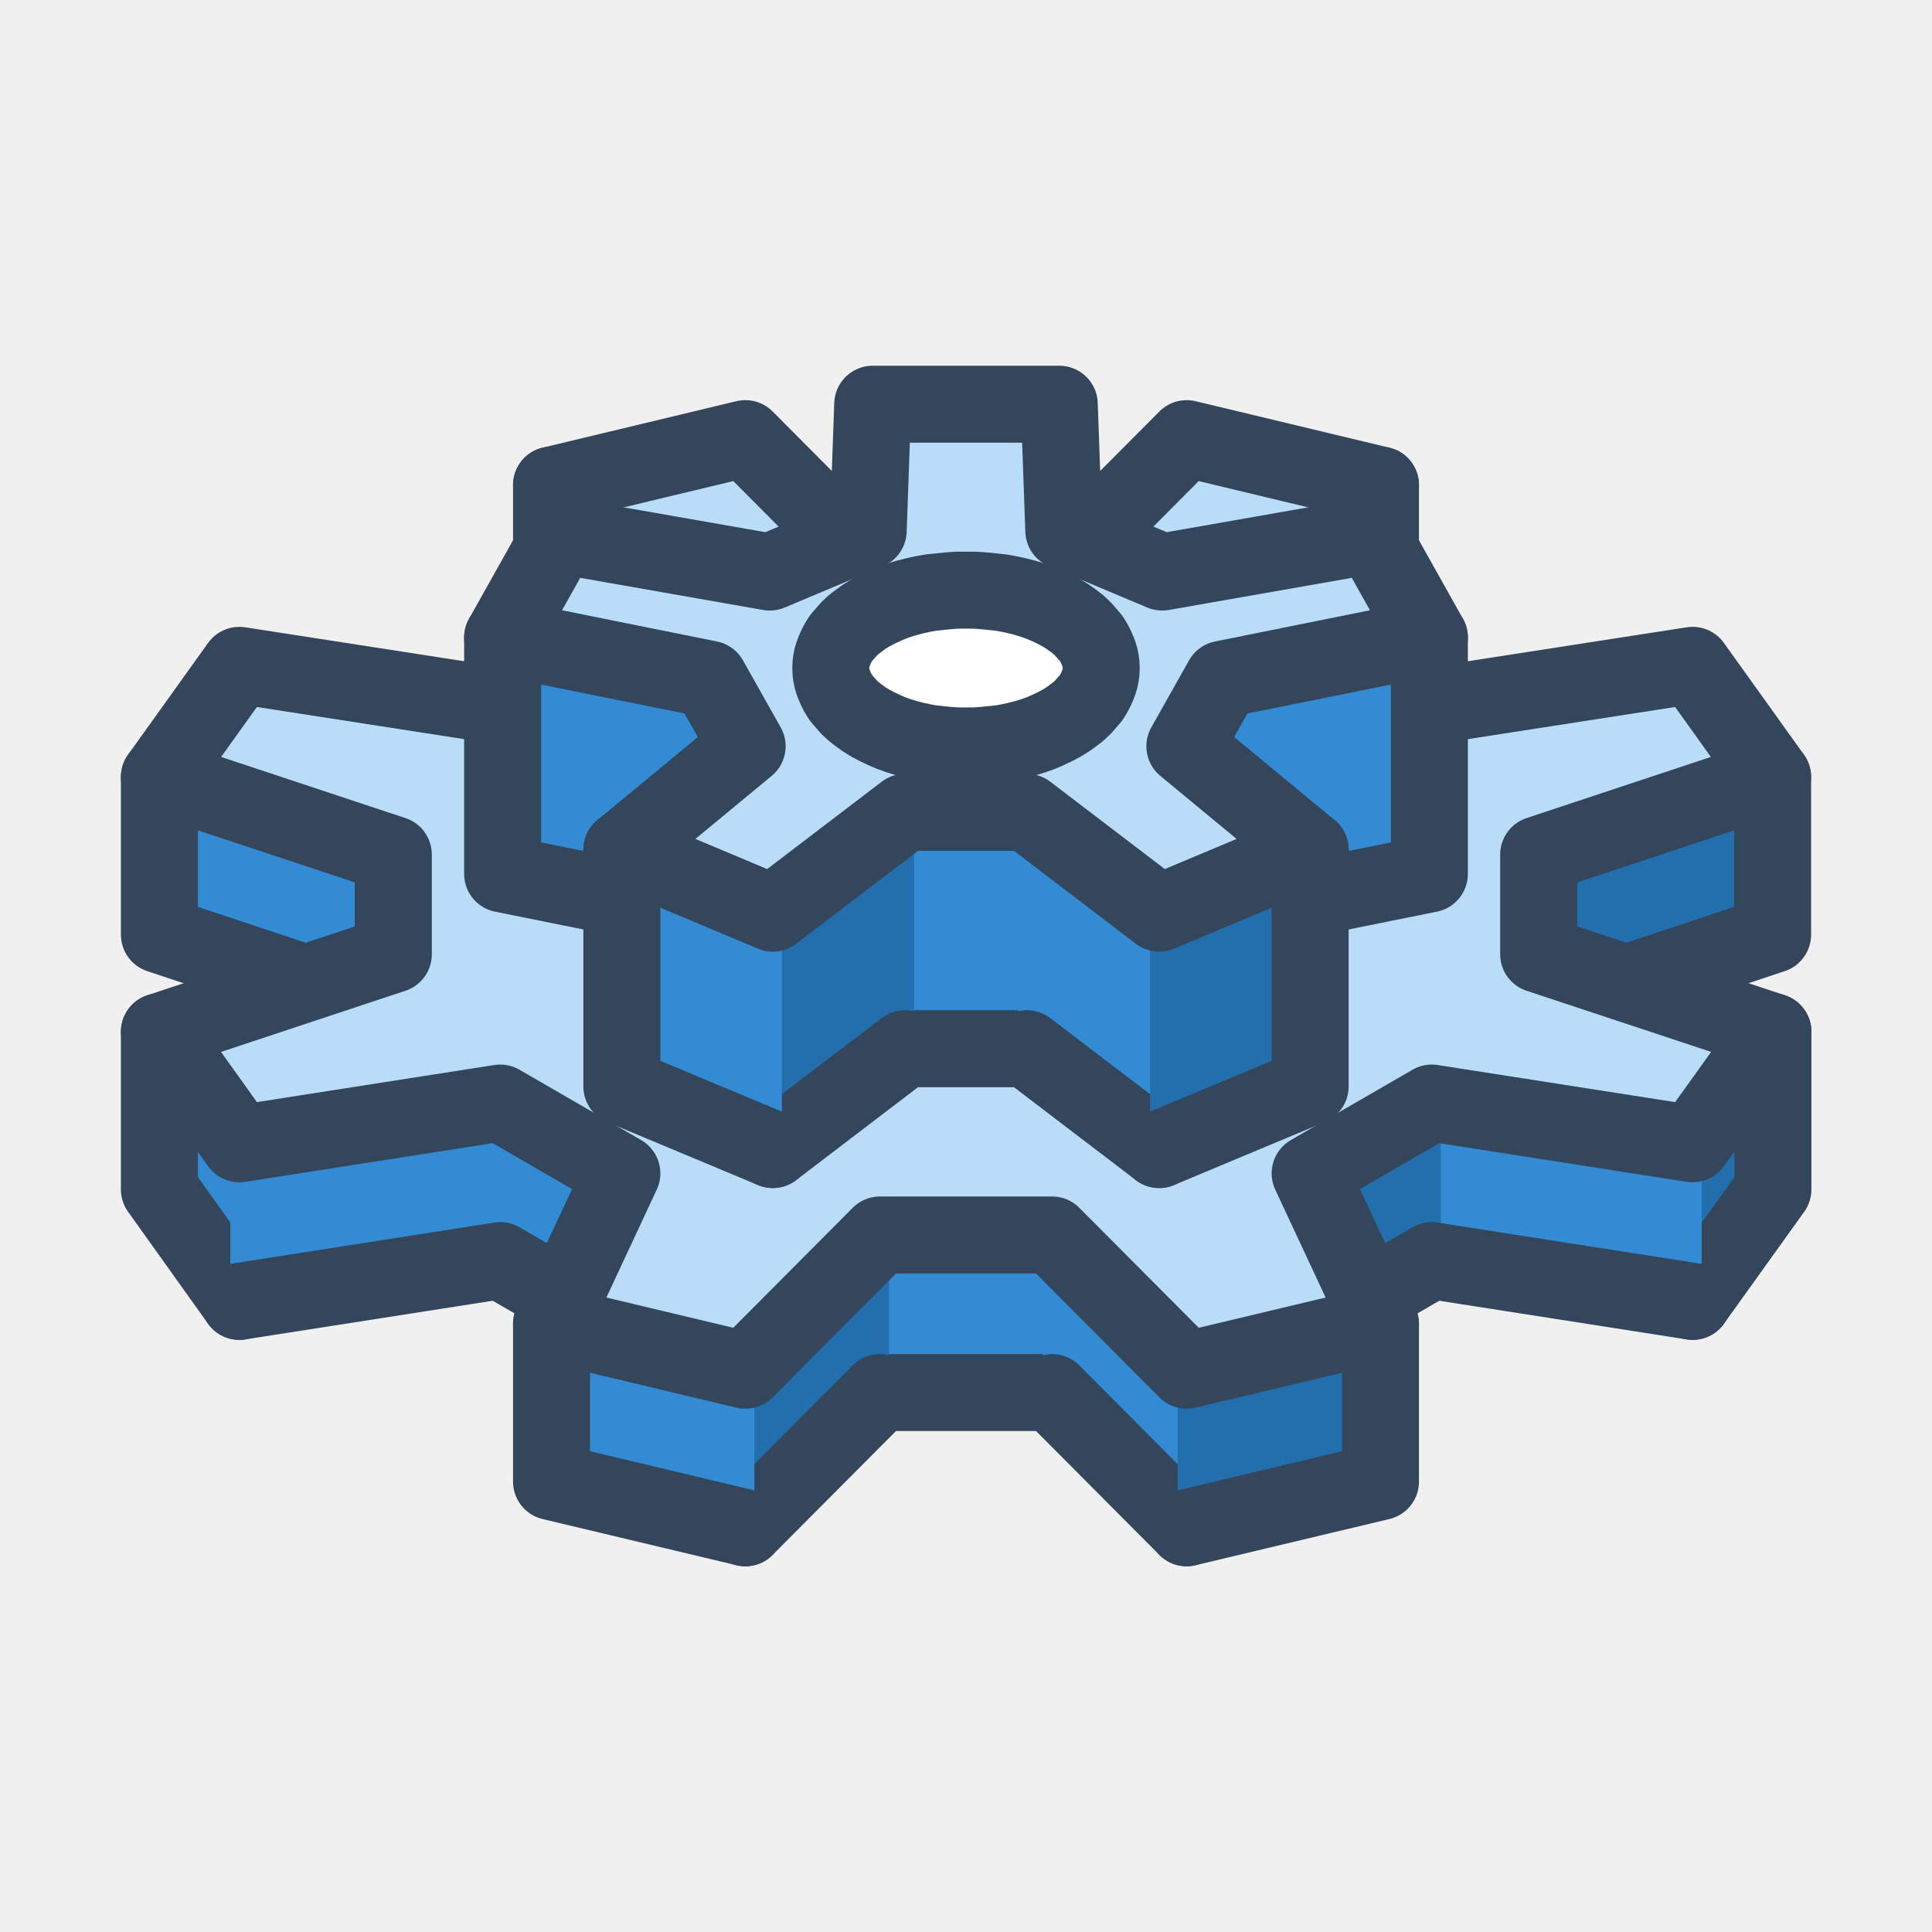
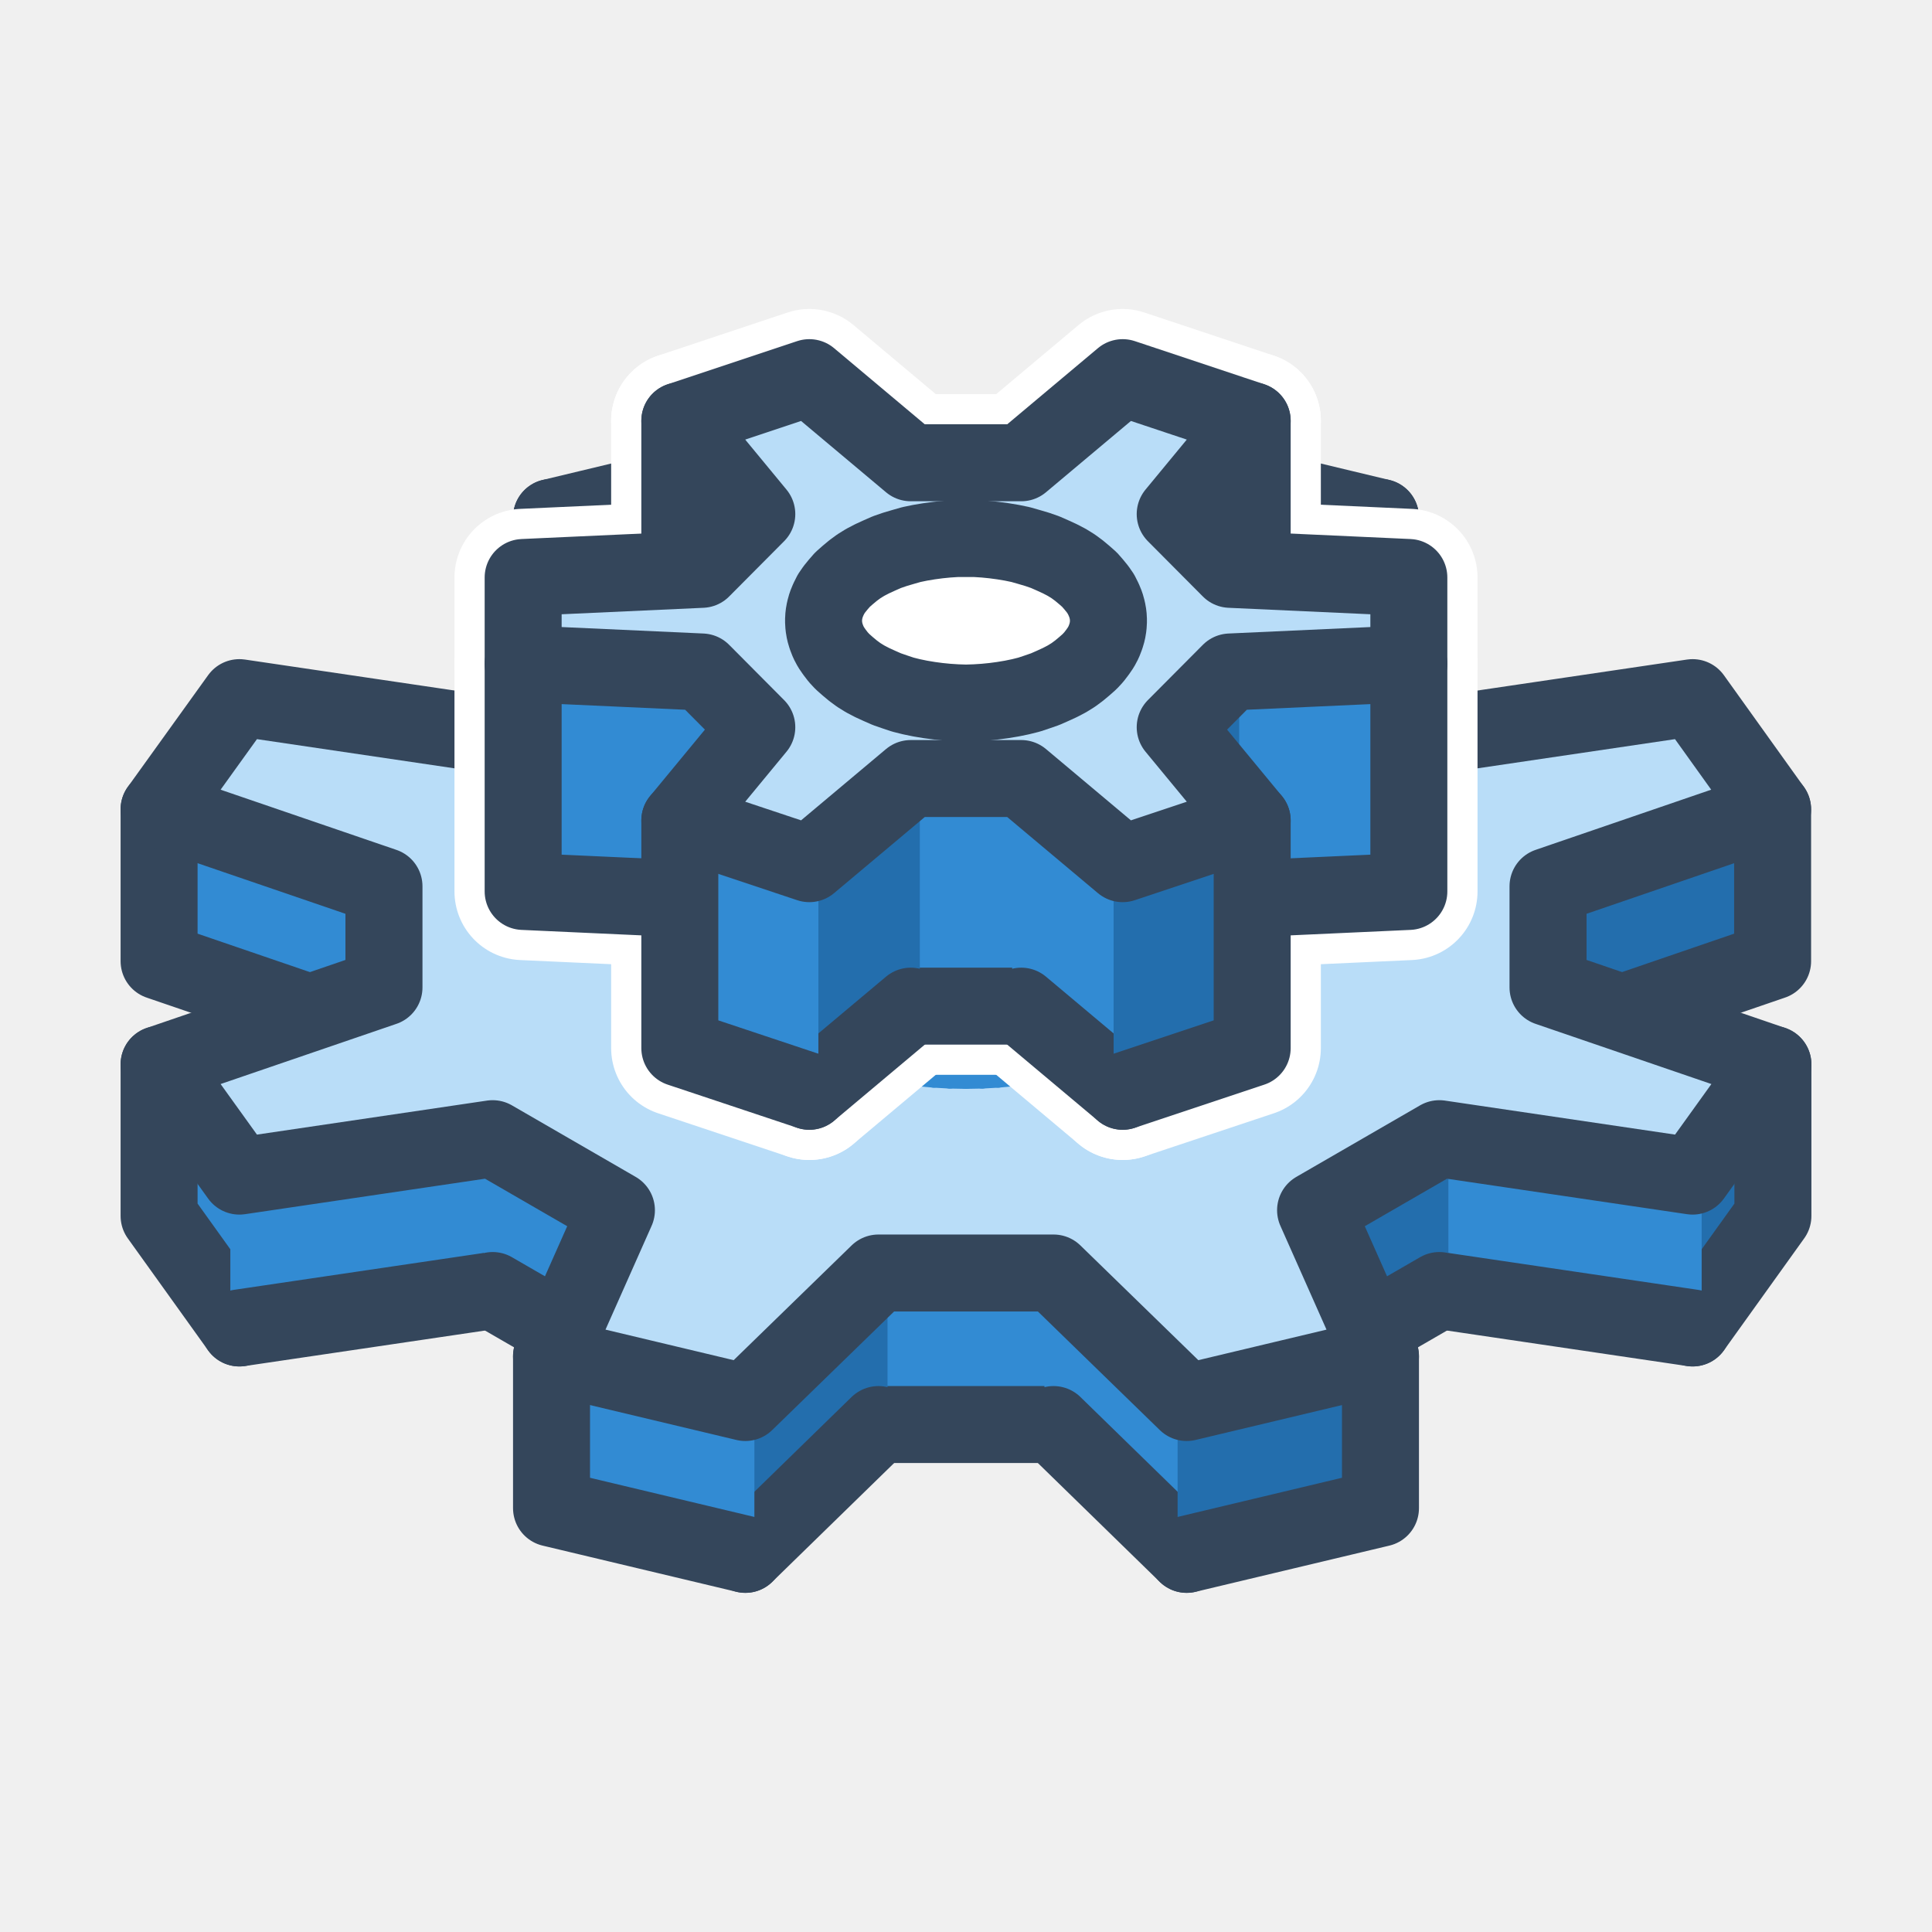
<svg xmlns="http://www.w3.org/2000/svg" viewBox="0 0 64 64">
-   <path d="M45.73 21.29L43.4 26.27L43.4 21.05L45.73 16.07Z" fill="#236ead" stroke="#236ead" stroke-width="0.6" stroke-linejoin="round" stroke-linecap="round" />
-   <path d="M45.73 21.29L43.4 26.27M45.73 21.29L45.73 16.07M43.4 26.27L43.4 21.05" fill="none" stroke="#34465b" stroke-width="2.55" stroke-linejoin="round" stroke-linecap="round" />
-   <path d="M20.6 26.27L18.27 21.29L18.27 16.07L20.6 21.05Z" fill="#328bd3" stroke="#328bd3" stroke-width="0.6" stroke-linejoin="round" stroke-linecap="round" />
-   <path d="M20.6 26.27L18.27 21.29M20.6 26.27L20.6 21.05M18.27 21.29L18.27 16.07" fill="none" stroke="#34465b" stroke-width="2.55" stroke-linejoin="round" stroke-linecap="round" />
-   <path d="M13.03 33.54L5.28 30.96L5.28 25.74L13.03 28.31Z" fill="#328bd3" stroke="#328bd3" stroke-width="0.6" stroke-linejoin="round" stroke-linecap="round" />
-   <path d="M13.03 33.54L5.28 30.96M13.03 33.54L13.03 28.31M5.28 30.96L5.28 25.74" fill="none" stroke="#34465b" stroke-width="2.55" stroke-linejoin="round" stroke-linecap="round" />
-   <path d="M58.72 30.96L50.97 33.54L50.97 28.31L58.72 25.74Z" fill="#236ead" stroke="#236ead" stroke-width="0.6" stroke-linejoin="round" stroke-linecap="round" />
-   <path d="M58.72 30.96L50.97 33.54M58.72 30.96L58.72 25.74M50.97 33.54L50.97 28.31" fill="none" stroke="#34465b" stroke-width="2.55" stroke-linejoin="round" stroke-linecap="round" />
-   <path d="M58.73 39.4L56.07 43.11L56.07 37.89L58.73 34.18Z" fill="#236ead" stroke="#236ead" stroke-width="0.6" stroke-linejoin="round" stroke-linecap="round" />
-   <path d="M58.73 39.4L56.07 43.11M58.73 39.4L58.73 34.18" fill="none" stroke="#34465b" stroke-width="2.55" stroke-linejoin="round" stroke-linecap="round" />
-   <path d="M7.93 43.11L5.28 39.4L5.28 34.18L7.93 37.89Z" fill="#328bd3" stroke="#328bd3" stroke-width="0.6" stroke-linejoin="round" stroke-linecap="round" />
-   <path d="M7.93 43.11L5.28 39.4M5.28 39.4L5.28 34.18" fill="none" stroke="#34465b" stroke-width="2.55" stroke-linejoin="round" stroke-linecap="round" />
-   <path d="M56.07 43.11L47.43 41.76L47.43 36.54L56.07 37.89Z" fill="#328bd3" stroke="#328bd3" stroke-width="0.6" stroke-linejoin="round" stroke-linecap="round" />
-   <path d="M56.07 43.11L47.43 41.76" fill="none" stroke="#34465b" stroke-width="2.55" stroke-linejoin="round" stroke-linecap="round" />
-   <path d="M16.57 41.76L7.93 43.11L7.93 37.89L16.57 36.54Z" fill="#328bd3" stroke="#328bd3" stroke-width="0.6" stroke-linejoin="round" stroke-linecap="round" />
-   <path d="M16.57 41.76L7.93 43.11" fill="none" stroke="#34465b" stroke-width="2.55" stroke-linejoin="round" stroke-linecap="round" />
-   <path d="M47.43 41.76L43.4 44.09L43.4 38.87L47.43 36.54Z" fill="#236ead" stroke="#236ead" stroke-width="0.6" stroke-linejoin="round" stroke-linecap="round" />
-   <path d="M47.43 41.76L43.4 44.09M43.4 44.09L43.4 38.87" fill="none" stroke="#34465b" stroke-width="2.55" stroke-linejoin="round" stroke-linecap="round" />
-   <path d="M20.6 44.09L16.57 41.76L16.57 36.54L20.6 38.87Z" fill="#328bd3" stroke="#328bd3" stroke-width="0.6" stroke-linejoin="round" stroke-linecap="round" />
-   <path d="M20.6 44.09L16.57 41.76M20.6 44.09L20.6 38.87" fill="none" stroke="#34465b" stroke-width="2.55" stroke-linejoin="round" stroke-linecap="round" />
-   <path d="M34.85 46.13L29.15 46.13L29.15 40.91L34.85 40.91Z" fill="#328bd3" stroke="#328bd3" stroke-width="0.6" stroke-linejoin="round" stroke-linecap="round" />
-   <path d="M34.85 46.13L29.15 46.13" fill="none" stroke="#34465b" stroke-width="2.55" stroke-linejoin="round" stroke-linecap="round" />
-   <path d="M29.15 46.13L24.69 50.61L24.69 45.39L29.15 40.91Z" fill="#236ead" stroke="#236ead" stroke-width="0.6" stroke-linejoin="round" stroke-linecap="round" />
-   <path d="M29.15 46.13L24.69 50.61" fill="none" stroke="#34465b" stroke-width="2.55" stroke-linejoin="round" stroke-linecap="round" />
-   <path d="M39.31 50.61L34.85 46.13L34.85 40.91L39.31 45.39Z" fill="#328bd3" stroke="#328bd3" stroke-width="0.6" stroke-linejoin="round" stroke-linecap="round" />
-   <path d="M39.31 50.61L34.85 46.13" fill="none" stroke="#34465b" stroke-width="2.55" stroke-linejoin="round" stroke-linecap="round" />
-   <path d="M24.69 50.61L18.27 49.08L18.27 43.86L24.69 45.39Z" fill="#328bd3" stroke="#328bd3" stroke-width="0.6" stroke-linejoin="round" stroke-linecap="round" />
-   <path d="M24.69 50.61L18.27 49.08M18.27 49.08L18.27 43.86" fill="none" stroke="#34465b" stroke-width="2.55" stroke-linejoin="round" stroke-linecap="round" />
-   <path d="M45.73 49.08L39.31 50.61L39.31 45.39L45.73 43.86Z" fill="#236ead" stroke="#236ead" stroke-width="0.6" stroke-linejoin="round" stroke-linecap="round" />
-   <path d="M45.73 49.08L39.31 50.61M45.73 49.08L45.73 43.86" fill="none" stroke="#34465b" stroke-width="2.55" stroke-linejoin="round" stroke-linecap="round" />
-   <path d="M29.15 40.91L24.69 45.39L18.27 43.86L20.6 38.87L16.57 36.54L7.93 37.89L5.28 34.18L13.03 31.61L13.03 28.31L5.28 25.74L7.93 22.04L16.57 23.38L20.6 21.05L18.27 16.07L24.69 14.53L29.15 19.01L34.85 19.01L39.31 14.53L45.73 16.07L43.4 21.05L47.43 23.38L56.07 22.04L58.72 25.74L50.97 28.31L50.97 31.61L58.73 34.18L56.07 37.89L47.43 36.54L43.4 38.87L45.73 43.86L39.31 45.39L34.85 40.91Z" fill="#b9ddf8" />
-   <path d="M29.15 40.91L24.69 45.39L18.27 43.86L20.6 38.87L16.57 36.54L7.93 37.89L5.28 34.18L13.03 31.61L13.03 28.31L5.28 25.74L7.93 22.04L16.57 23.38L20.6 21.05L18.27 16.07L24.69 14.53L29.15 19.01L34.85 19.01L39.31 14.53L45.73 16.07L43.4 21.05L47.43 23.38L56.07 22.04L58.72 25.74L50.97 28.31L50.97 31.61L58.73 34.18L56.07 37.89L47.43 36.54L43.4 38.87L45.73 43.86L39.31 45.39L34.85 40.91Z" fill="none" stroke="#34465b" stroke-width="2.55" stroke-linejoin="round" stroke-linecap="round" />
-   <path d="M47.35 28.95L40.5 30.33L40.5 22.5L47.35 21.12Z" fill="#328bd3" stroke="#328bd3" stroke-width="0.6" stroke-linejoin="round" stroke-linecap="round" />
-   <path d="M47.35 28.95L40.5 30.33M47.35 28.95L47.35 21.12" fill="none" stroke="#34465b" stroke-width="2.55" stroke-linejoin="round" stroke-linecap="round" />
-   <path d="M23.5 30.33L16.65 28.95L16.65 21.12L23.5 22.5Z" fill="#328bd3" stroke="#328bd3" stroke-width="0.6" stroke-linejoin="round" stroke-linecap="round" />
-   <path d="M23.5 30.33L16.65 28.95M16.65 28.95L16.65 21.12" fill="none" stroke="#34465b" stroke-width="2.55" stroke-linejoin="round" stroke-linecap="round" />
-   <path d="M40.5 30.33L39.25 32.55L39.25 24.72L40.5 22.5Z" fill="#236ead" stroke="#236ead" stroke-width="0.6" stroke-linejoin="round" stroke-linecap="round" />
-   <path d="M40.5 30.33L39.25 32.55M39.25 32.55L39.25 24.72" fill="none" stroke="#34465b" stroke-width="2.55" stroke-linejoin="round" stroke-linecap="round" />
-   <path d="M24.75 32.55L23.5 30.33L23.5 22.5L24.75 24.72Z" fill="#328bd3" stroke="#328bd3" stroke-width="0.6" stroke-linejoin="round" stroke-linecap="round" />
-   <path d="M24.75 32.55L23.5 30.33M24.75 32.55L24.75 24.72" fill="none" stroke="#34465b" stroke-width="2.55" stroke-linejoin="round" stroke-linecap="round" />
-   <path d="M34.02 34.74L29.98 34.74L29.98 26.91L34.02 26.91Z" fill="#328bd3" stroke="#328bd3" stroke-width="0.6" stroke-linejoin="round" stroke-linecap="round" />
-   <path d="M34.02 34.74L29.98 34.74" fill="none" stroke="#34465b" stroke-width="2.55" stroke-linejoin="round" stroke-linecap="round" />
-   <path d="M29.98 34.74L25.6 38.08L25.6 30.25L29.98 26.91Z" fill="#236ead" stroke="#236ead" stroke-width="0.6" stroke-linejoin="round" stroke-linecap="round" />
-   <path d="M29.98 34.74L25.6 38.08" fill="none" stroke="#34465b" stroke-width="2.55" stroke-linejoin="round" stroke-linecap="round" />
-   <path d="M38.4 38.08L34.02 34.74L34.02 26.91L38.4 30.25Z" fill="#328bd3" stroke="#328bd3" stroke-width="0.6" stroke-linejoin="round" stroke-linecap="round" />
-   <path d="M38.4 38.08L34.02 34.74" fill="none" stroke="#34465b" stroke-width="2.55" stroke-linejoin="round" stroke-linecap="round" />
-   <path d="M43.4 35.99L38.4 38.08L38.4 30.25L43.4 28.15Z" fill="#236ead" stroke="#236ead" stroke-width="0.6" stroke-linejoin="round" stroke-linecap="round" />
-   <path d="M43.4 35.99L38.4 38.08M43.4 35.99L43.4 28.15" fill="none" stroke="#34465b" stroke-width="2.55" stroke-linejoin="round" stroke-linecap="round" />
-   <path d="M25.6 38.08L20.6 35.99L20.6 28.15L25.6 30.25Z" fill="#328bd3" stroke="#328bd3" stroke-width="0.6" stroke-linejoin="round" stroke-linecap="round" />
-   <path d="M25.6 38.08L20.6 35.99M20.6 35.99L20.6 28.15" fill="none" stroke="#34465b" stroke-width="2.55" stroke-linejoin="round" stroke-linecap="round" />
-   <path d="M29.98 26.91L25.6 30.25L20.6 28.15L24.75 24.72L23.5 22.5L16.65 21.12L18.55 17.73L25.5 18.95L28.76 17.58L28.91 13.39L35.09 13.39L35.24 17.58L38.5 18.95L45.45 17.73L47.35 21.12L40.5 22.5L39.25 24.72L43.4 28.15L38.4 30.25L34.02 26.91Z" fill="#b9ddf8" />
-   <path d="M29.98 26.91L25.6 30.25L20.6 28.15L24.75 24.72L23.5 22.5L16.65 21.12L18.55 17.73L25.5 18.95L28.76 17.58L28.91 13.39L35.09 13.39L35.24 17.58L38.5 18.95L45.45 17.73L47.35 21.12L40.5 22.5L39.25 24.72L43.4 28.15L38.4 30.25L34.02 26.91Z" fill="none" stroke="#34465b" stroke-width="2.55" stroke-linejoin="round" stroke-linecap="round" />
-   <path d="M35.16 23.96L34.95 24.07L34.72 24.18L34.49 24.28L34.24 24.37L33.98 24.45L33.71 24.52L33.44 24.58L33.16 24.63L32.87 24.66L32.58 24.69L32.29 24.71L32 24.71L31.71 24.71L31.42 24.69L31.13 24.66L30.84 24.63L30.56 24.58L30.29 24.52L30.02 24.45L29.76 24.37L29.51 24.28L29.28 24.18L29.05 24.07L28.84 23.96L28.63 23.83L28.45 23.7L28.28 23.57L28.12 23.42L27.99 23.27L27.86 23.12L27.76 22.96L27.68 22.8L27.61 22.63L27.56 22.47L27.53 22.3L27.52 22.13L27.53 21.96L27.56 21.79L27.61 21.63L27.68 21.46L27.76 21.3L27.86 21.14L27.99 20.99L28.12 20.84L28.28 20.69L28.45 20.56L28.63 20.43L28.84 20.3L29.05 20.19L29.28 20.08L29.51 19.98L29.76 19.89L30.02 19.81L30.29 19.74L30.56 19.68L30.84 19.63L31.13 19.6L31.42 19.57L31.71 19.55L32 19.55L32.29 19.55L32.58 19.57L32.87 19.6L33.16 19.63L33.44 19.68L33.71 19.74L33.98 19.81L34.24 19.89L34.49 19.98L34.72 20.08L34.95 20.19L35.16 20.3L35.37 20.43L35.55 20.56L35.72 20.69L35.88 20.84L36.01 20.99L36.14 21.14L36.24 21.3L36.32 21.46L36.39 21.63L36.44 21.79L36.47 21.96L36.48 22.13L36.47 22.3L36.44 22.47L36.39 22.63L36.32 22.8L36.24 22.96L36.14 23.12L36.01 23.27L35.88 23.42L35.72 23.57L35.55 23.7L35.37 23.83Z" fill="#ffffff" />
-   <path d="M35.16 23.96L34.95 24.07L34.72 24.18L34.49 24.28L34.24 24.37L33.98 24.45L33.71 24.52L33.44 24.58L33.16 24.63L32.87 24.66L32.58 24.69L32.29 24.71L32 24.71L31.71 24.71L31.42 24.69L31.13 24.66L30.84 24.63L30.56 24.58L30.29 24.52L30.02 24.45L29.76 24.37L29.51 24.28L29.28 24.18L29.05 24.07L28.84 23.96L28.63 23.83L28.45 23.7L28.28 23.57L28.12 23.42L27.99 23.27L27.86 23.12L27.76 22.96L27.68 22.8L27.61 22.63L27.56 22.47L27.53 22.3L27.52 22.13L27.53 21.96L27.56 21.79L27.61 21.63L27.68 21.46L27.76 21.3L27.86 21.14L27.99 20.99L28.12 20.84L28.28 20.69L28.45 20.56L28.63 20.43L28.84 20.3L29.05 20.19L29.28 20.08L29.51 19.98L29.76 19.89L30.02 19.81L30.29 19.74L30.56 19.68L30.84 19.63L31.13 19.6L31.42 19.57L31.71 19.55L32 19.55L32.29 19.55L32.58 19.57L32.87 19.6L33.16 19.63L33.44 19.68L33.71 19.74L33.98 19.81L34.24 19.89L34.49 19.98L34.72 20.08L34.95 20.19L35.16 20.3L35.37 20.43L35.55 20.56L35.72 20.69L35.88 20.84L36.01 20.99L36.14 21.14L36.24 21.3L36.32 21.46L36.39 21.63L36.44 21.79L36.47 21.96L36.48 22.13L36.47 22.3L36.44 22.47L36.39 22.63L36.32 22.8L36.24 22.96L36.14 23.12L36.01 23.27L35.88 23.42L35.72 23.57L35.55 23.7L35.37 23.83Z" fill="none" stroke="#34465b" stroke-width="2.55" stroke-linejoin="round" stroke-linecap="round" />
+   <path d="M45.73 22.17L43.58 27.01L43.58 21.98L45.73 17.14Z" fill="#236ead" stroke="#236ead" stroke-width="0.6" stroke-linejoin="round" stroke-linecap="round" />
+   <path d="M45.73 22.17L43.58 27.01M45.73 22.17L45.73 17.14M43.58 27.01L43.58 21.98" fill="none" stroke="#34465b" stroke-width="2.55" stroke-linejoin="round" stroke-linecap="round" />
+   <path d="M20.42 27.01L18.27 22.17L18.27 17.14L20.42 21.98Z" fill="#328bd3" stroke="#328bd3" stroke-width="0.6" stroke-linejoin="round" stroke-linecap="round" />
+   <path d="M20.42 27.01L18.27 22.17M20.42 27.01L20.42 21.98M18.27 22.17L18.27 17.14" fill="none" stroke="#34465b" stroke-width="2.55" stroke-linejoin="round" stroke-linecap="round" />
+   <path d="M12.72 34.39L5.27 31.84L5.27 26.81L12.72 29.36Z" fill="#328bd3" stroke="#328bd3" stroke-width="0.6" stroke-linejoin="round" stroke-linecap="round" />
+   <path d="M12.72 34.39L5.27 31.84M12.72 34.39L12.72 29.36M5.27 31.84L5.27 26.81" fill="none" stroke="#34465b" stroke-width="2.55" stroke-linejoin="round" stroke-linecap="round" />
+   <path d="M58.72 31.84L51.28 34.39L51.28 29.36L58.72 26.81Z" fill="#236ead" stroke="#236ead" stroke-width="0.6" stroke-linejoin="round" stroke-linecap="round" />
+   <path d="M58.72 31.84L51.28 34.39M58.72 31.84L58.72 26.81M51.28 34.39L51.28 29.36" fill="none" stroke="#34465b" stroke-width="2.55" stroke-linejoin="round" stroke-linecap="round" />
+   <path d="M58.73 40.28L56.07 43.99L56.07 38.96L58.73 35.26Z" fill="#236ead" stroke="#236ead" stroke-width="0.6" stroke-linejoin="round" stroke-linecap="round" />
+   <path d="M58.73 40.28L56.07 43.99M58.73 40.28L58.73 35.26" fill="none" stroke="#34465b" stroke-width="2.55" stroke-linejoin="round" stroke-linecap="round" />
+   <path d="M7.93 43.99L5.27 40.28L5.27 35.26L7.93 38.96Z" fill="#328bd3" stroke="#328bd3" stroke-width="0.6" stroke-linejoin="round" stroke-linecap="round" />
+   <path d="M7.93 43.99L5.27 40.28M5.27 40.28L5.27 35.26" fill="none" stroke="#34465b" stroke-width="2.55" stroke-linejoin="round" stroke-linecap="round" />
+   <path d="M56.07 43.99L47.68 42.75L47.68 37.72L56.07 38.96Z" fill="#328bd3" stroke="#328bd3" stroke-width="0.6" stroke-linejoin="round" stroke-linecap="round" />
+   <path d="M56.07 43.99L47.68 42.75" fill="none" stroke="#34465b" stroke-width="2.55" stroke-linejoin="round" stroke-linecap="round" />
+   <path d="M16.32 42.75L7.93 43.99L7.93 38.96L16.32 37.72Z" fill="#328bd3" stroke="#328bd3" stroke-width="0.6" stroke-linejoin="round" stroke-linecap="round" />
+   <path d="M16.32 42.75L7.93 43.99" fill="none" stroke="#34465b" stroke-width="2.55" stroke-linejoin="round" stroke-linecap="round" />
+   <path d="M47.68 42.75L43.58 45.12L43.58 40.09L47.68 37.72Z" fill="#236ead" stroke="#236ead" stroke-width="0.6" stroke-linejoin="round" stroke-linecap="round" />
+   <path d="M47.68 42.75L43.58 45.12M43.58 45.12L43.58 40.09" fill="none" stroke="#34465b" stroke-width="2.55" stroke-linejoin="round" stroke-linecap="round" />
+   <path d="M20.42 45.12L16.32 42.75L16.32 37.72L20.42 40.09Z" fill="#328bd3" stroke="#328bd3" stroke-width="0.6" stroke-linejoin="round" stroke-linecap="round" />
+   <path d="M20.42 45.12L16.32 42.75M20.42 45.12L20.42 40.09" fill="none" stroke="#34465b" stroke-width="2.55" stroke-linejoin="round" stroke-linecap="round" />
+   <path d="M34.9 47.19L29.1 47.19L29.1 42.17L34.9 42.17Z" fill="#328bd3" stroke="#328bd3" stroke-width="0.6" stroke-linejoin="round" stroke-linecap="round" />
+   <path d="M34.9 47.19L29.1 47.19" fill="none" stroke="#34465b" stroke-width="2.55" stroke-linejoin="round" stroke-linecap="round" />
+   <path d="M29.1 47.19L24.69 51.49L24.69 46.46L29.1 42.17Z" fill="#236ead" stroke="#236ead" stroke-width="0.6" stroke-linejoin="round" stroke-linecap="round" />
+   <path d="M29.1 47.19L24.69 51.49" fill="none" stroke="#34465b" stroke-width="2.55" stroke-linejoin="round" stroke-linecap="round" />
+   <path d="M39.31 51.49L34.9 47.19L34.9 42.17L39.31 46.46Z" fill="#328bd3" stroke="#328bd3" stroke-width="0.6" stroke-linejoin="round" stroke-linecap="round" />
+   <path d="M39.31 51.49L34.9 47.19" fill="none" stroke="#34465b" stroke-width="2.55" stroke-linejoin="round" stroke-linecap="round" />
+   <path d="M24.69 51.49L18.27 49.96L18.27 44.93L24.69 46.46Z" fill="#328bd3" stroke="#328bd3" stroke-width="0.6" stroke-linejoin="round" stroke-linecap="round" />
+   <path d="M24.69 51.49L18.27 49.96M18.27 49.96L18.27 44.93" fill="none" stroke="#34465b" stroke-width="2.55" stroke-linejoin="round" stroke-linecap="round" />
+   <path d="M45.73 49.96L39.31 51.49L39.31 46.46L45.73 44.93Z" fill="#236ead" stroke="#236ead" stroke-width="0.6" stroke-linejoin="round" stroke-linecap="round" />
+   <path d="M45.73 49.96L39.31 51.49M45.73 49.96L45.73 44.93" fill="none" stroke="#34465b" stroke-width="2.55" stroke-linejoin="round" stroke-linecap="round" />
+   <path d="M29.1 42.17L24.69 46.46L18.27 44.93L20.42 40.09L16.32 37.72L7.93 38.96L5.27 35.26L12.72 32.71L12.72 29.36L5.27 26.81L7.93 23.11L16.32 24.35L20.42 21.98L18.27 17.14L24.69 15.6L29.1 19.9L34.9 19.9L39.31 15.6L45.73 17.14L43.58 21.98L47.68 24.35L56.07 23.11L58.72 26.81L51.28 29.36L51.28 32.71L58.73 35.26L56.07 38.96L47.68 37.72L43.58 40.09L45.73 44.93L39.31 46.46L34.9 42.17Z" fill="#b9ddf8" />
+   <path d="M29.1 42.17L24.69 46.46L18.27 44.93L20.42 40.09L16.32 37.72L7.93 38.96L5.27 35.26L12.72 32.71L12.72 29.36L5.27 26.81L7.93 23.11L16.32 24.35L20.42 21.98L18.27 17.14L24.69 15.6L29.1 19.9L34.9 19.9L39.31 15.6L45.73 17.14L43.58 21.98L47.68 24.35L56.07 23.11L58.72 26.81L51.28 29.36L51.28 32.71L58.73 35.26L56.07 38.96L47.68 37.72L43.58 40.09L45.73 44.93L39.31 46.46L34.9 42.17Z" fill="none" stroke="#34465b" stroke-width="2.55" stroke-linejoin="round" stroke-linecap="round" />
+   <path d="M23.81 31.34L23.79 31.03L23.79 28.1L23.81 28.41Z" fill="#328bd3" stroke="#328bd3" stroke-width="0.6" stroke-linejoin="round" stroke-linecap="round" />
+   <path d="M23.79 31.03L23.79 28.1" fill="none" stroke="#34465b" stroke-width="2.55" stroke-linejoin="round" stroke-linecap="round" />
+   <path d="M40.21 31.03L40.19 31.34L40.19 28.41L40.21 28.1Z" fill="#236ead" stroke="#236ead" stroke-width="0.6" stroke-linejoin="round" stroke-linecap="round" />
+   <path d="M40.21 31.03L40.21 28.1" fill="none" stroke="#34465b" stroke-width="2.55" stroke-linejoin="round" stroke-linecap="round" />
+   <path d="M40.19 31.34L40.14 31.65L40.14 28.72L40.19 28.41Z" fill="#236ead" stroke="#236ead" stroke-width="0.6" stroke-linejoin="round" stroke-linecap="round" />
+   <path d="M23.86 31.65L23.81 31.34L23.81 28.41L23.86 28.72Z" fill="#328bd3" stroke="#328bd3" stroke-width="0.6" stroke-linejoin="round" stroke-linecap="round" />
+   <path d="M40.14 31.65L40.05 31.96L40.05 29.03L40.14 28.72Z" fill="#236ead" stroke="#236ead" stroke-width="0.6" stroke-linejoin="round" stroke-linecap="round" />
+   <path d="M23.95 31.96L23.86 31.65L23.86 28.72L23.95 29.03Z" fill="#328bd3" stroke="#328bd3" stroke-width="0.6" stroke-linejoin="round" stroke-linecap="round" />
+   <path d="M40.05 31.96L39.93 32.26L39.93 29.33L40.05 29.03Z" fill="#236ead" stroke="#236ead" stroke-width="0.6" stroke-linejoin="round" stroke-linecap="round" />
+   <path d="M24.07 32.26L23.95 31.96L23.95 29.03L24.07 29.33Z" fill="#328bd3" stroke="#328bd3" stroke-width="0.6" stroke-linejoin="round" stroke-linecap="round" />
+   <path d="M39.93 32.26L39.77 32.56L39.77 29.63L39.93 29.33Z" fill="#236ead" stroke="#236ead" stroke-width="0.6" stroke-linejoin="round" stroke-linecap="round" />
+   <path d="M24.23 32.56L24.07 32.26L24.07 29.33L24.23 29.63Z" fill="#328bd3" stroke="#328bd3" stroke-width="0.6" stroke-linejoin="round" stroke-linecap="round" />
+   <path d="M24.42 32.85L24.23 32.56L24.23 29.63L24.42 29.92Z" fill="#328bd3" stroke="#328bd3" stroke-width="0.6" stroke-linejoin="round" stroke-linecap="round" />
+   <path d="M39.77 32.56L39.58 32.85L39.58 29.92L39.77 29.63Z" fill="#236ead" stroke="#236ead" stroke-width="0.6" stroke-linejoin="round" stroke-linecap="round" />
+   <path d="M39.58 32.85L39.36 33.13L39.36 30.2L39.58 29.92Z" fill="#236ead" stroke="#236ead" stroke-width="0.6" stroke-linejoin="round" stroke-linecap="round" />
+   <path d="M24.64 33.13L24.42 32.85L24.42 29.92L24.64 30.2Z" fill="#328bd3" stroke="#328bd3" stroke-width="0.6" stroke-linejoin="round" stroke-linecap="round" />
+   <path d="M39.36 33.13L39.11 33.4L39.11 30.47L39.36 30.2Z" fill="#236ead" stroke="#236ead" stroke-width="0.6" stroke-linejoin="round" stroke-linecap="round" />
+   <path d="M24.89 33.4L24.64 33.13L24.64 30.2L24.89 30.47Z" fill="#328bd3" stroke="#328bd3" stroke-width="0.6" stroke-linejoin="round" stroke-linecap="round" />
+   <path d="M39.11 33.4L38.83 33.67L38.83 30.73L39.11 30.47Z" fill="#236ead" stroke="#236ead" stroke-width="0.6" stroke-linejoin="round" stroke-linecap="round" />
+   <path d="M25.17 33.67L24.89 33.4L24.89 30.47L25.17 30.73Z" fill="#328bd3" stroke="#328bd3" stroke-width="0.6" stroke-linejoin="round" stroke-linecap="round" />
+   <path d="M38.83 33.67L38.51 33.92L38.51 30.99L38.83 30.73Z" fill="#236ead" stroke="#236ead" stroke-width="0.6" stroke-linejoin="round" stroke-linecap="round" />
+   <path d="M25.49 33.92L25.17 33.67L25.17 30.73L25.49 30.99Z" fill="#328bd3" stroke="#328bd3" stroke-width="0.6" stroke-linejoin="round" stroke-linecap="round" />
+   <path d="M25.83 34.16L25.49 33.92L25.49 30.99L25.83 31.23Z" fill="#328bd3" stroke="#328bd3" stroke-width="0.6" stroke-linejoin="round" stroke-linecap="round" />
+   <path d="M38.51 33.92L38.17 34.16L38.17 31.23L38.51 30.99Z" fill="#236ead" stroke="#236ead" stroke-width="0.6" stroke-linejoin="round" stroke-linecap="round" />
+   <path d="M26.2 34.39L25.83 34.16L25.83 31.23L26.2 31.45Z" fill="#328bd3" stroke="#328bd3" stroke-width="0.6" stroke-linejoin="round" stroke-linecap="round" />
+   <path d="M38.17 34.16L37.8 34.39L37.8 31.45L38.17 31.23Z" fill="#236ead" stroke="#236ead" stroke-width="0.6" stroke-linejoin="round" stroke-linecap="round" />
+   <path d="M37.8 34.39L37.41 34.6L37.41 31.67L37.8 31.45Z" fill="#236ead" stroke="#236ead" stroke-width="0.6" stroke-linejoin="round" stroke-linecap="round" />
+   <path d="M26.59 34.6L26.2 34.39L26.2 31.45L26.59 31.67Z" fill="#328bd3" stroke="#328bd3" stroke-width="0.6" stroke-linejoin="round" stroke-linecap="round" />
+   <path d="M37.41 34.6L37 34.79L37 31.86L37.41 31.67Z" fill="#236ead" stroke="#236ead" stroke-width="0.6" stroke-linejoin="round" stroke-linecap="round" />
+   <path d="M27 34.79L26.59 34.6L26.59 31.67L27 31.86Z" fill="#328bd3" stroke="#328bd3" stroke-width="0.6" stroke-linejoin="round" stroke-linecap="round" />
+   <path d="M37 34.79L36.56 34.98L36.56 32.04L37 31.86Z" fill="#236ead" stroke="#236ead" stroke-width="0.6" stroke-linejoin="round" stroke-linecap="round" />
+   <path d="M27.44 34.98L27 34.79L27 31.86L27.44 32.04Z" fill="#328bd3" stroke="#328bd3" stroke-width="0.6" stroke-linejoin="round" stroke-linecap="round" />
+   <path d="M36.56 34.98L36.1 35.14L36.1 32.21L36.56 32.04Z" fill="#236ead" stroke="#236ead" stroke-width="0.6" stroke-linejoin="round" stroke-linecap="round" />
+   <path d="M27.9 35.14L27.44 34.98L27.44 32.04L27.9 32.21Z" fill="#328bd3" stroke="#328bd3" stroke-width="0.6" stroke-linejoin="round" stroke-linecap="round" />
+   <path d="M36.1 35.14L35.63 35.29L35.63 32.35L36.1 32.21Z" fill="#236ead" stroke="#236ead" stroke-width="0.6" stroke-linejoin="round" stroke-linecap="round" />
+   <path d="M28.37 35.29L27.9 35.14L27.9 32.21L28.37 32.35Z" fill="#328bd3" stroke="#328bd3" stroke-width="0.6" stroke-linejoin="round" stroke-linecap="round" />
+   <path d="M35.63 35.29L35.14 35.41L35.14 32.48L35.63 32.35Z" fill="#236ead" stroke="#236ead" stroke-width="0.6" stroke-linejoin="round" stroke-linecap="round" />
+   <path d="M28.86 35.41L28.37 35.29L28.37 32.35L28.86 32.48Z" fill="#328bd3" stroke="#328bd3" stroke-width="0.6" stroke-linejoin="round" stroke-linecap="round" />
+   <path d="M35.14 35.41L34.64 35.52L34.64 32.59L35.14 32.48Z" fill="#236ead" stroke="#236ead" stroke-width="0.6" stroke-linejoin="round" stroke-linecap="round" />
+   <path d="M29.36 35.52L28.86 35.41L28.86 32.48L29.36 32.59Z" fill="#328bd3" stroke="#328bd3" stroke-width="0.6" stroke-linejoin="round" stroke-linecap="round" />
+   <path d="M34.64 35.52L34.12 35.61L34.12 32.68L34.64 32.59Z" fill="#328bd3" stroke="#328bd3" stroke-width="0.6" stroke-linejoin="round" stroke-linecap="round" />
+   <path d="M29.88 35.61L29.36 35.52L29.36 32.59L29.88 32.68Z" fill="#328bd3" stroke="#328bd3" stroke-width="0.6" stroke-linejoin="round" stroke-linecap="round" />
+   <path d="M34.12 35.61L33.6 35.68L33.6 32.75L34.12 32.68Z" fill="#328bd3" stroke="#328bd3" stroke-width="0.6" stroke-linejoin="round" stroke-linecap="round" />
+   <path d="M30.4 35.68L29.88 35.61L29.88 32.68L30.4 32.75Z" fill="#328bd3" stroke="#328bd3" stroke-width="0.6" stroke-linejoin="round" stroke-linecap="round" />
+   <path d="M33.6 35.68L33.07 35.73L33.07 32.8L33.6 32.75Z" fill="#328bd3" stroke="#328bd3" stroke-width="0.6" stroke-linejoin="round" stroke-linecap="round" />
+   <path d="M30.93 35.73L30.4 35.68L30.4 32.75L30.93 32.8Z" fill="#328bd3" stroke="#328bd3" stroke-width="0.6" stroke-linejoin="round" stroke-linecap="round" />
+   <path d="M33.07 35.73L32.54 35.76L32.54 32.83L33.07 32.8Z" fill="#328bd3" stroke="#328bd3" stroke-width="0.6" stroke-linejoin="round" stroke-linecap="round" />
+   <path d="M31.46 35.76L30.93 35.73L30.93 32.8L31.46 32.83Z" fill="#328bd3" stroke="#328bd3" stroke-width="0.6" stroke-linejoin="round" stroke-linecap="round" />
+   <path d="M32.54 35.76L32 35.77L32 32.84L32.54 32.83Z" fill="#328bd3" stroke="#328bd3" stroke-width="0.6" stroke-linejoin="round" stroke-linecap="round" />
+   <path d="M32 35.77L31.46 35.76L31.46 32.83L32 32.84Z" fill="#328bd3" stroke="#328bd3" stroke-width="0.6" stroke-linejoin="round" stroke-linecap="round" />
+   <path d="M37.8 31.45L37.41 31.67L37 31.86L36.56 32.04L36.1 32.21L35.63 32.35L35.14 32.48L34.64 32.59L34.12 32.68L33.6 32.75L33.07 32.8L32.54 32.83L32 32.84L31.46 32.83L30.93 32.8L30.4 32.75L29.88 32.68L29.36 32.59L28.86 32.48L28.37 32.35L27.9 32.21L27.44 32.04L27 31.86L26.59 31.67L26.2 31.45L25.83 31.23L25.49 30.99L25.17 30.73L24.89 30.47L24.64 30.2L24.42 29.92L24.23 29.63L24.07 29.33L23.95 29.03L23.86 28.72L23.81 28.41L23.79 28.1L23.81 27.79L23.86 27.48L23.95 27.18L24.07 26.87L24.23 26.58L24.42 26.29L24.64 26.01L24.89 25.73L25.17 25.47L25.49 25.22L25.83 24.98L26.2 24.75L26.59 24.54L27 24.34L27.44 24.16L27.9 24L28.37 23.85L28.86 23.72L29.36 23.61L29.88 23.52L30.4 23.45L30.93 23.4L31.46 23.37L32 23.36L32.54 23.37L33.07 23.4L33.6 23.45L34.12 23.52L34.64 23.61L35.14 23.72L35.63 23.85L36.1 24L36.56 24.16L37 24.34L37.41 24.54L37.8 24.75L38.17 24.98L38.51 25.22L38.83 25.47L39.11 25.73L39.36 26.01L39.58 26.29L39.77 26.58L39.93 26.87L40.05 27.18L40.14 27.48L40.19 27.79L40.21 28.1L40.19 28.41L40.14 28.72L40.05 29.03L39.93 29.33L39.77 29.63L39.58 29.92L39.36 30.2L39.11 30.47L38.83 30.73L38.51 30.99L38.17 31.23Z" fill="#b9ddf8" />
+   <path d="M37.8 31.45L37.41 31.67L37 31.86L36.56 32.04L36.1 32.21L35.63 32.35L35.14 32.48L34.64 32.59L34.12 32.68L33.6 32.75L33.07 32.8L32.54 32.83L32 32.84L31.46 32.83L30.93 32.8L30.4 32.75L29.88 32.68L29.36 32.59L28.86 32.48L28.37 32.35L27.9 32.21L27.44 32.04L27 31.86L26.59 31.67L26.2 31.45L25.83 31.23L25.49 30.99L25.17 30.73L24.89 30.47L24.64 30.2L24.42 29.92L24.23 29.63L24.07 29.33L23.95 29.03L23.86 28.72L23.81 28.41L23.79 28.1L23.81 27.79L23.86 27.48L23.95 27.18L24.07 26.87L24.23 26.58L24.42 26.29L24.64 26.01L24.89 25.73L25.17 25.47L25.49 25.22L25.83 24.98L26.2 24.75L26.59 24.54L27 24.34L27.44 24.16L27.9 24L28.37 23.85L28.86 23.72L29.36 23.61L29.88 23.52L30.4 23.45L30.93 23.4L31.46 23.37L32 23.36L32.54 23.37L33.07 23.4L33.6 23.45L34.12 23.52L34.64 23.61L35.14 23.72L35.63 23.85L36.1 24L36.56 24.16L37 24.34L37.41 24.54L37.8 24.75L38.17 24.98L38.51 25.22L38.83 25.47L39.11 25.73L39.36 26.01L39.58 26.29L39.77 26.58L39.93 26.87L40.05 27.18L40.14 27.48L40.19 27.79L40.21 28.1L40.19 28.41L40.14 28.72L40.05 29.03L39.93 29.33L39.77 29.63L39.58 29.92L39.36 30.2L39.11 30.47L38.83 30.73L38.51 30.99L38.17 31.23Z" fill="none" stroke="#34465b" stroke-width="2.55" stroke-linejoin="round" stroke-linecap="round" />
+   <path d="M30.17 33.33L26.81 36.15L26.81 28.61L30.17 25.79Z" fill="#ffffff" stroke="#ffffff" stroke-width="4.55" stroke-linejoin="round" stroke-linecap="round" />
+   <path d="M26.81 36.15L22.52 34.72L22.52 27.18L26.81 28.61Z" fill="#ffffff" stroke="#ffffff" stroke-width="4.55" stroke-linejoin="round" stroke-linecap="round" />
+   <path d="M25.07 31.63L23.25 29.8L23.25 22.26L25.07 24.09Z" fill="#ffffff" stroke="#ffffff" stroke-width="4.55" stroke-linejoin="round" stroke-linecap="round" />
+   <path d="M23.25 29.8L17.33 29.53L17.33 21.99L23.25 22.26Z" fill="#ffffff" stroke="#ffffff" stroke-width="4.55" stroke-linejoin="round" stroke-linecap="round" />
+   <path d="M25.07 24.58L22.52 21.48L22.52 13.94L25.07 17.03Z" fill="#ffffff" stroke="#ffffff" stroke-width="4.55" stroke-linejoin="round" stroke-linecap="round" />
+   <path d="M41.48 21.48L38.93 24.58L38.93 17.03L41.48 13.94Z" fill="#ffffff" stroke="#ffffff" stroke-width="4.55" stroke-linejoin="round" stroke-linecap="round" />
+   <path d="M46.67 29.53L40.75 29.8L40.75 22.26L46.67 21.99Z" fill="#ffffff" stroke="#ffffff" stroke-width="4.55" stroke-linejoin="round" stroke-linecap="round" />
+   <path d="M40.75 29.8L38.93 31.63L38.93 24.09L40.75 22.26Z" fill="#ffffff" stroke="#ffffff" stroke-width="4.55" stroke-linejoin="round" stroke-linecap="round" />
+   <path d="M41.48 34.72L37.19 36.15L37.19 28.61L41.48 27.18Z" fill="#ffffff" stroke="#ffffff" stroke-width="4.55" stroke-linejoin="round" stroke-linecap="round" />
+   <path d="M37.19 36.15L33.83 33.33L33.83 25.79L37.19 28.61Z" fill="#ffffff" stroke="#ffffff" stroke-width="4.55" stroke-linejoin="round" stroke-linecap="round" />
+   <path d="M33.83 33.33L30.17 33.33L30.17 25.79L33.83 25.79Z" fill="#ffffff" stroke="#ffffff" stroke-width="4.55" stroke-linejoin="round" stroke-linecap="round" />
+   <path d="M30.17 25.79L26.81 28.61L22.52 27.18L25.07 24.09L23.25 22.26L17.33 21.99L17.33 19.13L23.25 18.86L25.07 17.03L22.52 13.94L26.81 12.51L30.17 15.33L33.83 15.33L37.19 12.51L41.48 13.94L38.93 17.03L40.75 18.86L46.67 19.13L46.67 21.99L40.75 22.26L38.93 24.09L41.48 27.18L37.19 28.61L33.83 25.79Z" fill="#ffffff" stroke="#ffffff" stroke-width="4.55" stroke-linejoin="round" stroke-linecap="round" />
+   <path d="M25.07 24.58L22.52 21.48L22.52 13.94L25.07 17.03Z" fill="#328bd3" stroke="#328bd3" stroke-width="0.6" stroke-linejoin="round" stroke-linecap="round" />
+   <path d="M25.07 24.58L22.52 21.48M25.07 24.58L25.07 17.03M22.52 21.48L22.52 13.94" fill="none" stroke="#34465b" stroke-width="2.55" stroke-linejoin="round" stroke-linecap="round" />
+   <path d="M41.48 21.48L38.93 24.58L38.93 17.03L41.48 13.94Z" fill="#236ead" stroke="#236ead" stroke-width="0.6" stroke-linejoin="round" stroke-linecap="round" />
+   <path d="M41.48 21.48L38.93 24.58M41.48 21.48L41.48 13.94M38.93 24.58L38.93 17.03" fill="none" stroke="#34465b" stroke-width="2.55" stroke-linejoin="round" stroke-linecap="round" />
+   <path d="M46.67 29.53L40.75 29.8L40.75 22.26L46.67 21.99Z" fill="#328bd3" stroke="#328bd3" stroke-width="0.6" stroke-linejoin="round" stroke-linecap="round" />
+   <path d="M46.67 29.53L40.75 29.8M46.67 29.53L46.67 21.99" fill="none" stroke="#34465b" stroke-width="2.55" stroke-linejoin="round" stroke-linecap="round" />
+   <path d="M23.25 29.8L17.33 29.53L17.33 21.99L23.25 22.26Z" fill="#328bd3" stroke="#328bd3" stroke-width="0.6" stroke-linejoin="round" stroke-linecap="round" />
+   <path d="M23.25 29.8L17.33 29.53M17.33 29.53L17.33 21.99" fill="none" stroke="#34465b" stroke-width="2.55" stroke-linejoin="round" stroke-linecap="round" />
+   <path d="M40.75 29.8L38.93 31.63L38.93 24.09L40.75 22.26Z" fill="#236ead" stroke="#236ead" stroke-width="0.6" stroke-linejoin="round" stroke-linecap="round" />
+   <path d="M40.75 29.8L38.93 31.63M38.93 31.63L38.93 24.09" fill="none" stroke="#34465b" stroke-width="2.55" stroke-linejoin="round" stroke-linecap="round" />
+   <path d="M25.07 31.63L23.25 29.8L23.25 22.26L25.07 24.09Z" fill="#328bd3" stroke="#328bd3" stroke-width="0.6" stroke-linejoin="round" stroke-linecap="round" />
+   <path d="M25.07 31.63L23.25 29.8M25.07 31.63L25.07 24.09" fill="none" stroke="#34465b" stroke-width="2.55" stroke-linejoin="round" stroke-linecap="round" />
+   <path d="M33.83 33.33L30.17 33.33L30.17 25.79L33.83 25.79Z" fill="#328bd3" stroke="#328bd3" stroke-width="0.6" stroke-linejoin="round" stroke-linecap="round" />
+   <path d="M33.83 33.33L30.17 33.33" fill="none" stroke="#34465b" stroke-width="2.55" stroke-linejoin="round" stroke-linecap="round" />
+   <path d="M37.19 36.15L33.83 33.33L33.83 25.79L37.19 28.61Z" fill="#328bd3" stroke="#328bd3" stroke-width="0.6" stroke-linejoin="round" stroke-linecap="round" />
+   <path d="M37.19 36.15L33.83 33.33" fill="none" stroke="#34465b" stroke-width="2.55" stroke-linejoin="round" stroke-linecap="round" />
+   <path d="M30.17 33.33L26.81 36.15L26.81 28.61L30.17 25.79Z" fill="#236ead" stroke="#236ead" stroke-width="0.6" stroke-linejoin="round" stroke-linecap="round" />
+   <path d="M30.17 33.33L26.81 36.15" fill="none" stroke="#34465b" stroke-width="2.55" stroke-linejoin="round" stroke-linecap="round" />
+   <path d="M41.48 34.72L37.19 36.15L37.19 28.61L41.48 27.18Z" fill="#236ead" stroke="#236ead" stroke-width="0.6" stroke-linejoin="round" stroke-linecap="round" />
+   <path d="M41.48 34.72L37.19 36.15M41.48 34.72L41.48 27.18" fill="none" stroke="#34465b" stroke-width="2.55" stroke-linejoin="round" stroke-linecap="round" />
+   <path d="M26.81 36.15L22.52 34.72L22.52 27.18L26.81 28.61Z" fill="#328bd3" stroke="#328bd3" stroke-width="0.6" stroke-linejoin="round" stroke-linecap="round" />
+   <path d="M26.81 36.15L22.52 34.72M22.52 34.72L22.52 27.18" fill="none" stroke="#34465b" stroke-width="2.55" stroke-linejoin="round" stroke-linecap="round" />
+   <path d="M30.17 25.79L26.81 28.61L22.52 27.18L25.07 24.09L23.25 22.26L17.33 21.99L17.33 19.13L23.25 18.86L25.07 17.03L22.52 13.94L26.81 12.51L30.17 15.33L33.83 15.33L37.19 12.51L41.48 13.94L38.93 17.03L40.75 18.86L46.67 19.13L46.67 21.99L40.75 22.26L38.93 24.09L41.48 27.18L37.19 28.61L33.83 25.79Z" fill="#b9ddf8" />
+   <path d="M30.17 25.79L26.81 28.61L22.52 27.18L25.07 24.09L23.25 22.26L17.33 21.99L17.33 19.13L23.25 18.86L25.07 17.03L22.52 13.94L26.81 12.51L30.17 15.33L33.83 15.33L37.19 12.51L41.48 13.94L38.93 17.03L40.75 18.86L46.67 19.13L46.67 21.99L40.75 22.26L38.93 24.09L41.48 27.18L37.19 28.61L33.83 25.79Z" fill="none" stroke="#34465b" stroke-width="2.55" stroke-linejoin="round" stroke-linecap="round" />
+   <path d="M35.34 22.49L35.11 22.61L34.87 22.72L34.62 22.83L34.36 22.92L34.09 23.01L33.81 23.08L33.52 23.14L33.22 23.19L32.92 23.23L32.62 23.26L32.31 23.28L32 23.29L31.69 23.28L31.38 23.26L31.08 23.23L30.78 23.19L30.48 23.14L30.19 23.08L29.91 23.01L29.64 22.92L29.38 22.83L29.13 22.72L28.89 22.61L28.66 22.49L28.45 22.36L28.26 22.22L28.08 22.07L27.91 21.92L27.77 21.77L27.64 21.6L27.53 21.44L27.44 21.27L27.37 21.09L27.32 20.92L27.29 20.74L27.28 20.56L27.29 20.38L27.32 20.21L27.37 20.03L27.44 19.86L27.53 19.68L27.64 19.52L27.77 19.36L27.91 19.2L28.08 19.05L28.26 18.9L28.45 18.76L28.66 18.63L28.89 18.51L29.13 18.4L29.38 18.29L29.64 18.2L29.91 18.12L30.19 18.04L30.48 17.98L30.78 17.93L31.08 17.89L31.38 17.86L31.69 17.84L32 17.84L32.31 17.84L32.62 17.86L32.92 17.89L33.22 17.93L33.52 17.98L33.81 18.04L34.09 18.12L34.36 18.2L34.62 18.29L34.87 18.4L35.11 18.51L35.34 18.63L35.55 18.76L35.74 18.9L35.92 19.05L36.09 19.2L36.23 19.36L36.36 19.52L36.47 19.68L36.56 19.86L36.63 20.03L36.68 20.21L36.71 20.38L36.72 20.56L36.71 20.74L36.68 20.92L36.63 21.09L36.56 21.27L36.47 21.44L36.36 21.6L36.23 21.77L36.09 21.92L35.92 22.07L35.74 22.22L35.55 22.36Z" fill="#ffffff" />
+   <path d="M35.34 22.49L35.11 22.61L34.87 22.72L34.62 22.83L34.36 22.92L34.09 23.01L33.81 23.08L33.52 23.14L33.22 23.19L32.92 23.23L32.62 23.26L32.31 23.28L32 23.29L31.69 23.28L31.38 23.26L31.08 23.23L30.78 23.19L30.48 23.14L30.19 23.08L29.91 23.01L29.64 22.92L29.38 22.83L29.13 22.72L28.89 22.61L28.66 22.49L28.45 22.36L28.26 22.22L28.08 22.07L27.91 21.92L27.77 21.77L27.64 21.6L27.53 21.44L27.44 21.27L27.37 21.09L27.32 20.92L27.29 20.74L27.28 20.56L27.29 20.38L27.32 20.21L27.37 20.03L27.44 19.86L27.53 19.68L27.64 19.52L27.77 19.36L27.91 19.2L28.08 19.05L28.26 18.9L28.45 18.76L28.66 18.63L28.89 18.51L29.13 18.4L29.38 18.29L29.64 18.2L29.91 18.12L30.19 18.04L30.48 17.98L30.78 17.93L31.08 17.89L31.38 17.86L31.69 17.84L32 17.84L32.31 17.84L32.62 17.86L32.92 17.89L33.22 17.93L33.52 17.98L33.81 18.04L34.09 18.12L34.36 18.2L34.62 18.29L34.87 18.4L35.11 18.51L35.34 18.63L35.55 18.76L35.74 18.9L35.92 19.05L36.09 19.2L36.23 19.36L36.36 19.52L36.47 19.68L36.56 19.86L36.63 20.03L36.68 20.21L36.71 20.38L36.72 20.56L36.71 20.74L36.68 20.92L36.63 21.09L36.56 21.27L36.47 21.44L36.36 21.6L36.23 21.77L36.09 21.92L35.92 22.07L35.74 22.22L35.55 22.36Z" fill="none" stroke="#34465b" stroke-width="2.55" stroke-linejoin="round" stroke-linecap="round" />
</svg>
